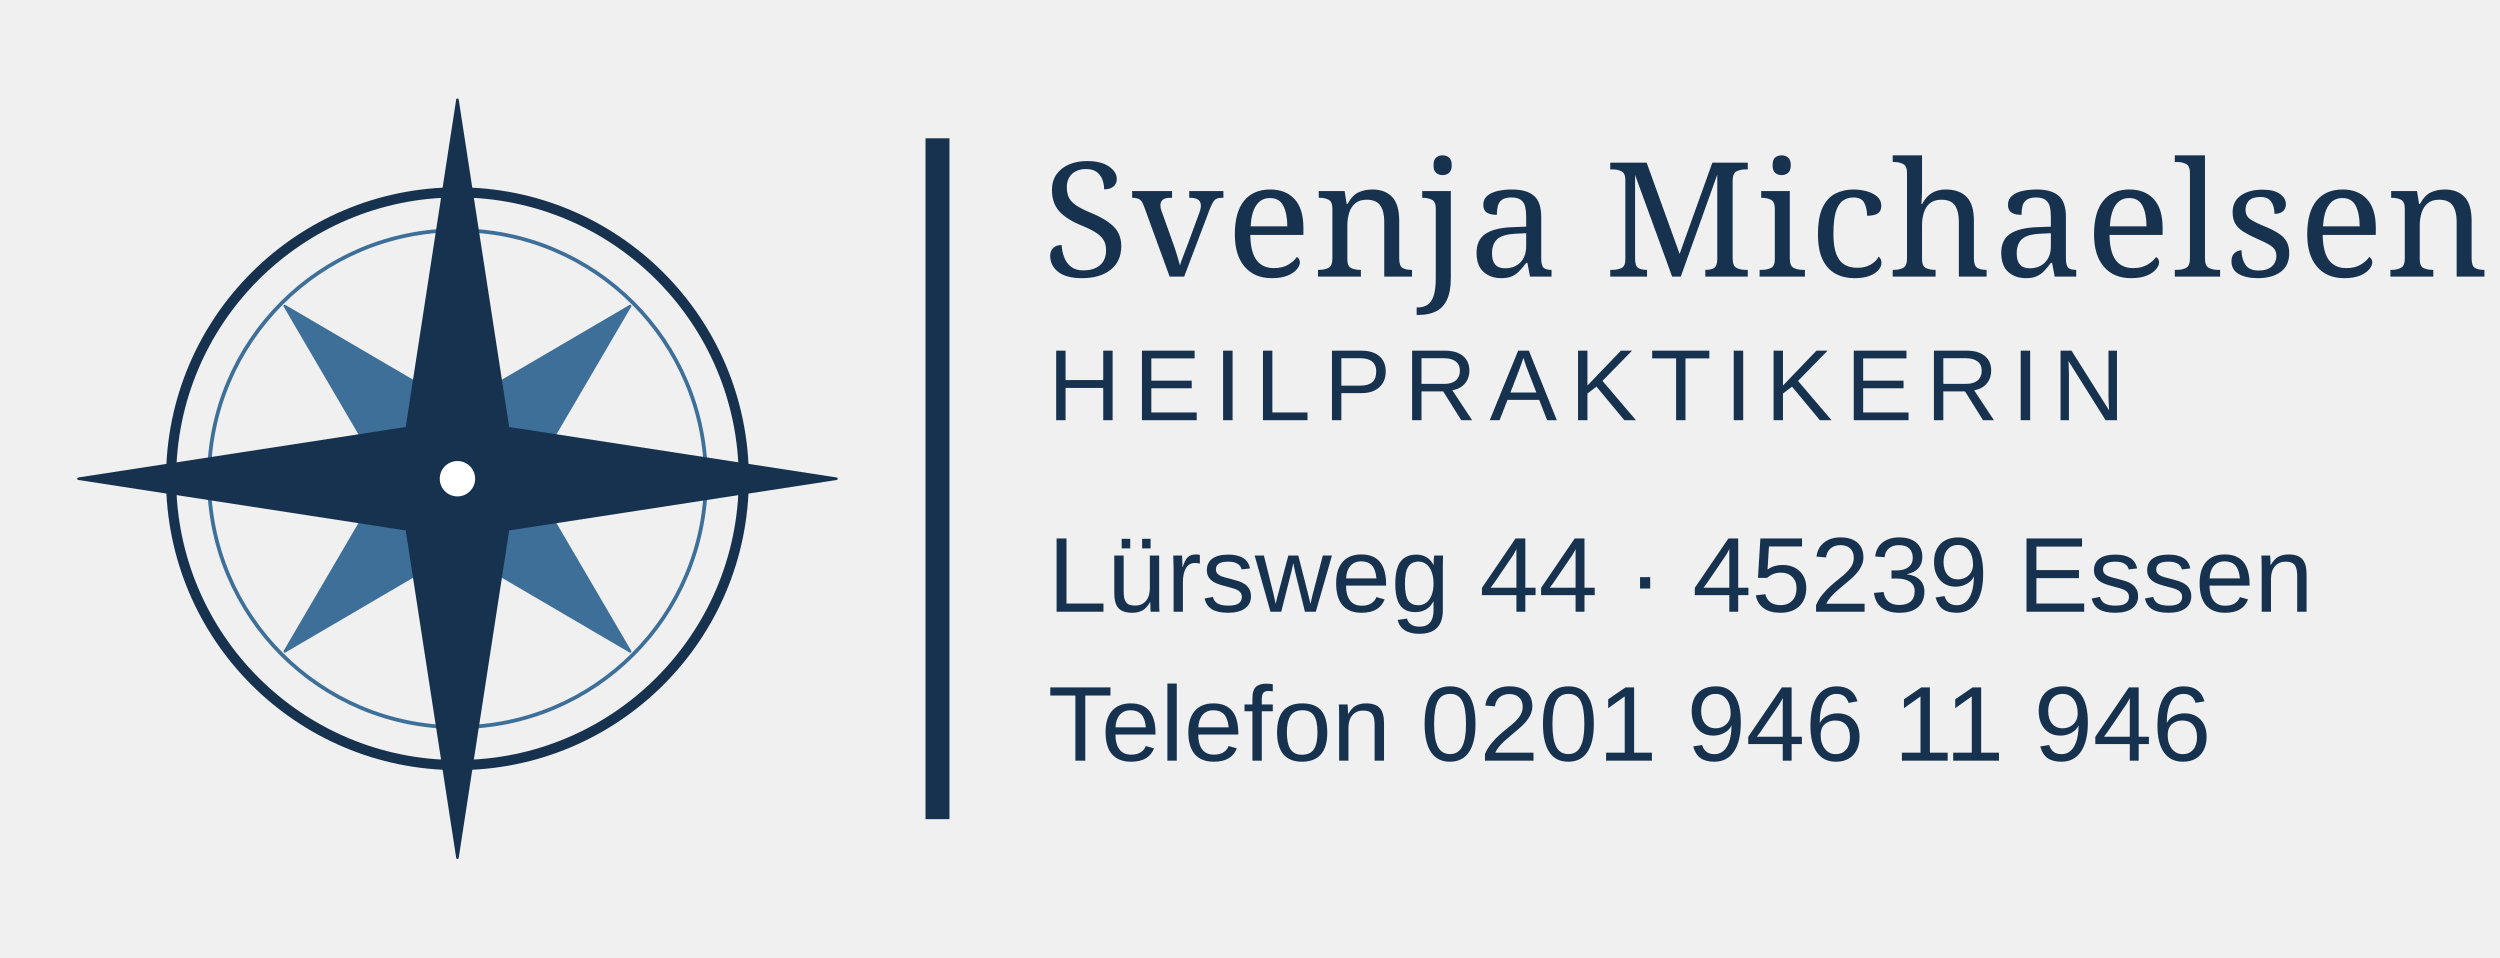
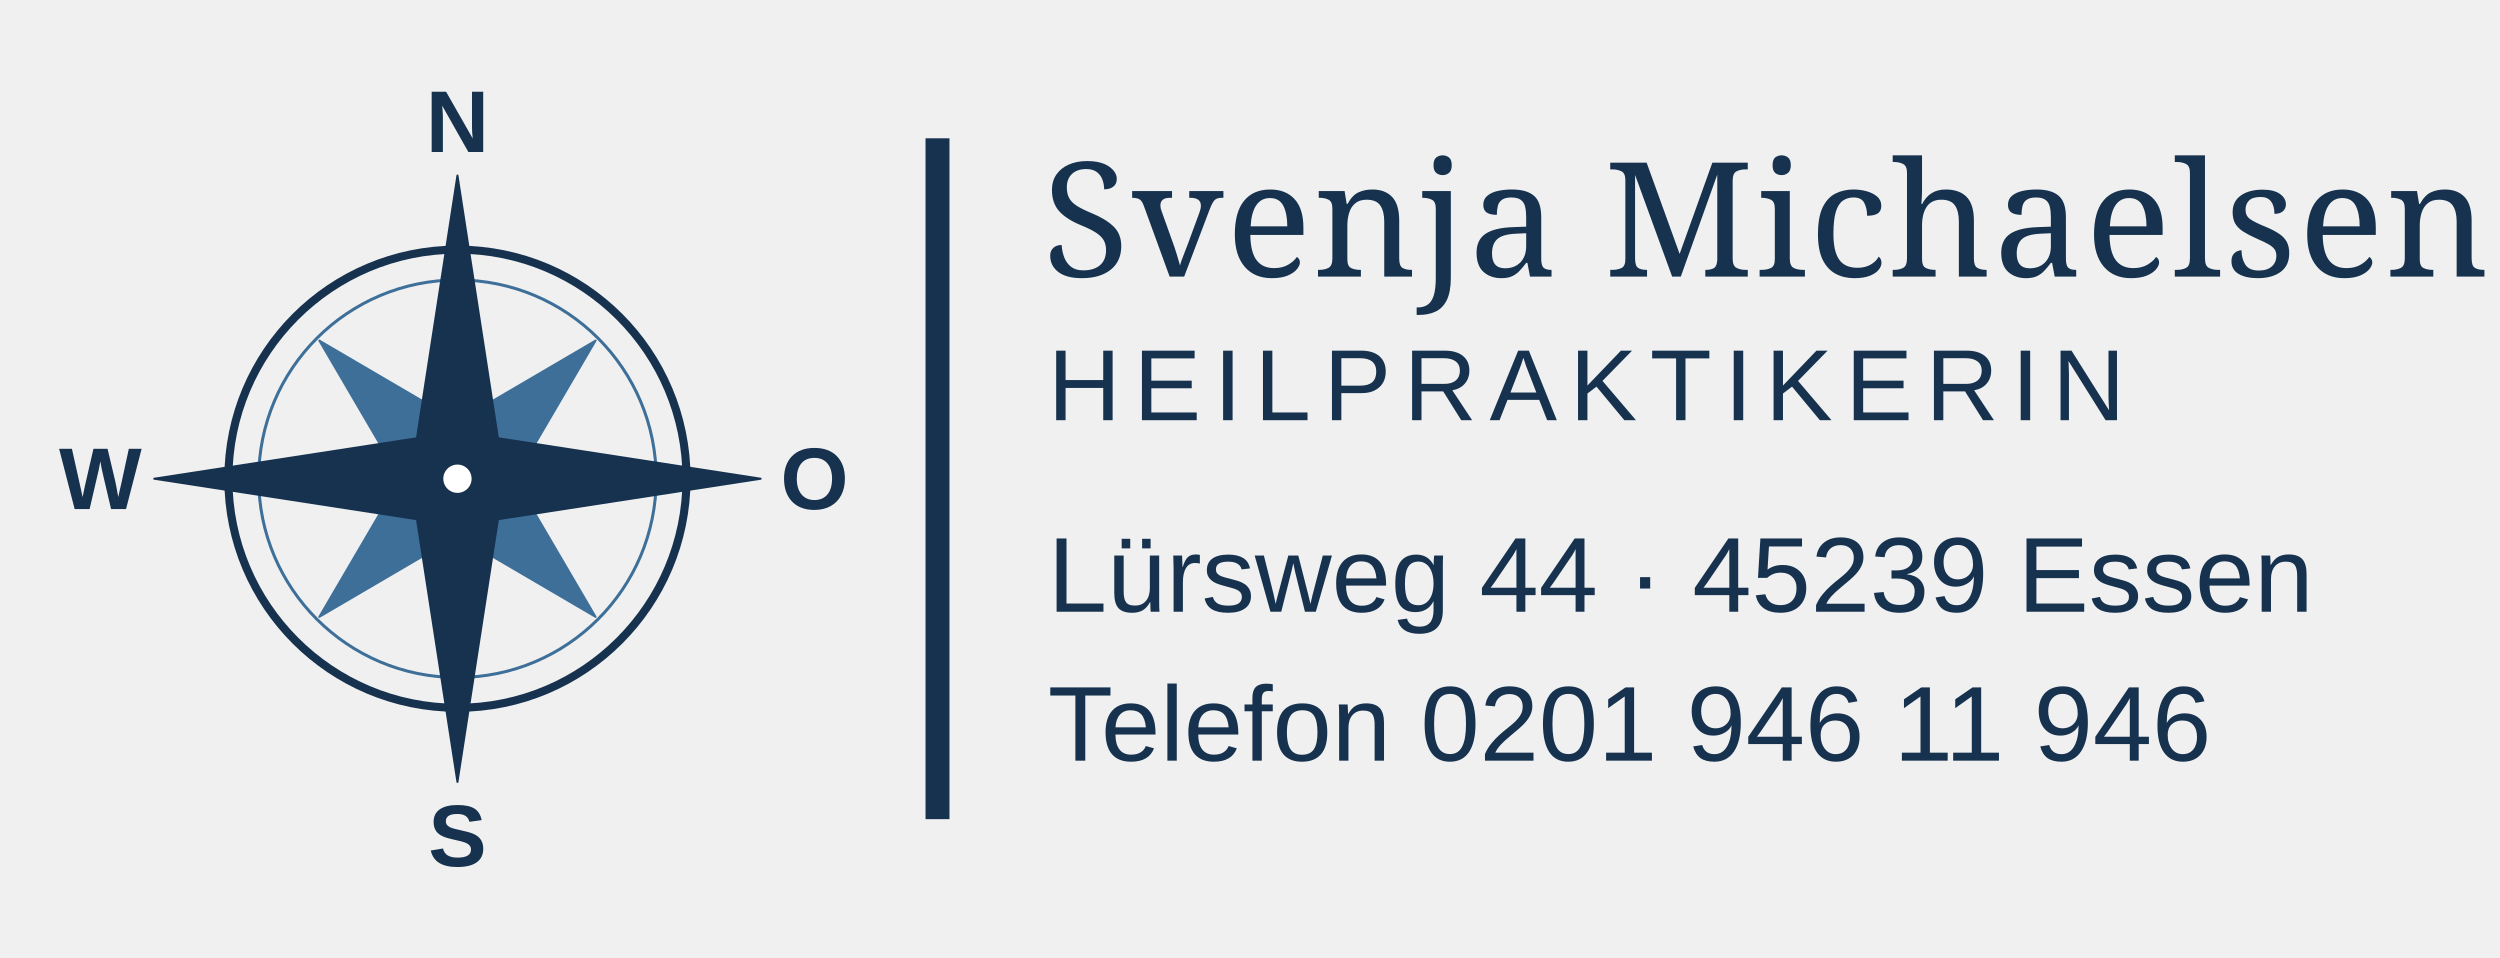
<svg xmlns="http://www.w3.org/2000/svg" viewBox="0 0 470 180" width="47mm" height="18mm" role="img" aria-label="Praxisstempel Naturheilpraxis Svenja Michaelsen">
-   <svg x="10" y="14" width="152" height="152" viewBox="24 24 192 192">
+   <svg x="10" y="14" width="152" height="152" viewBox="0 0 240 240">
    <circle cx="120.0" cy="120.0" r="68" fill="none" stroke="#16324f" stroke-width="2.4" />
    <circle cx="120.0" cy="120.0" r="59" fill="none" stroke="#3d6f99" stroke-width="0.9" />
    <path d="M120.00,120.00 L120.00,103.00 L161.01,78.99 L137.00,120.00 Z" fill="#3d6f99" stroke="#3d6f99" stroke-width="0.6" stroke-linejoin="round" />
    <path d="M120.00,120.00 L137.00,120.00 L161.01,161.01 L120.00,137.00 Z" fill="#3d6f99" stroke="#3d6f99" stroke-width="0.6" stroke-linejoin="round" />
    <path d="M120.00,120.00 L120.00,137.00 L78.99,161.01 L103.00,120.00 Z" fill="#3d6f99" stroke="#3d6f99" stroke-width="0.6" stroke-linejoin="round" />
    <path d="M120.00,120.00 L103.00,120.00 L78.99,78.99 L120.00,103.00 Z" fill="#3d6f99" stroke="#3d6f99" stroke-width="0.6" stroke-linejoin="round" />
    <path d="M120.00,120.00 L107.98,107.98 L120.00,30.00 L132.02,107.98 Z" fill="#16324f" stroke="#16324f" stroke-width="0.6" stroke-linejoin="round" />
    <path d="M120.00,120.00 L132.02,107.98 L210.00,120.00 L132.02,132.02 Z" fill="#16324f" stroke="#16324f" stroke-width="0.6" stroke-linejoin="round" />
    <path d="M120.00,120.00 L132.02,132.02 L120.00,210.00 L107.98,132.02 Z" fill="#16324f" stroke="#16324f" stroke-width="0.6" stroke-linejoin="round" />
    <path d="M120.00,120.00 L107.98,132.02 L30.00,120.00 L107.98,107.98 Z" fill="#16324f" stroke="#16324f" stroke-width="0.6" stroke-linejoin="round" />
    <circle cx="120.0" cy="120.0" r="5" fill="#ffffff" stroke="#16324f" stroke-width="1.6" />
+     <text x="120.0" y="14.0" fill="#16324f" font-family="Arial,Helvetica,sans-serif" font-size="26" font-weight="700" text-anchor="middle" dominant-baseline="central">N</text>
+     <text x="226.0" y="120.0" fill="#16324f" font-family="Arial,Helvetica,sans-serif" font-size="26" font-weight="700" text-anchor="middle" dominant-baseline="central">O</text>
+     <text x="120.0" y="226.0" fill="#16324f" font-family="Arial,Helvetica,sans-serif" font-size="26" font-weight="700" text-anchor="middle" dominant-baseline="central">S</text>
+     <text x="14.0" y="120.0" fill="#16324f" font-family="Arial,Helvetica,sans-serif" font-size="26" font-weight="700" text-anchor="middle" dominant-baseline="central">W</text>
  </svg>
  <rect x="174" y="26" width="4.5" height="128" fill="#16324f" />
  <text x="196" y="52" fill="#16324f" font-family="Georgia, 'Book Antiqua', serif" font-size="30" letter-spacing=".4">Svenja Michaelsen</text>
  <text x="197" y="79" fill="#16324f" font-family="Arial,Helvetica,sans-serif" font-size="19" letter-spacing="2.4">HEILPRAKTIKERIN</text>
  <text x="197" y="115" fill="#16324f" font-family="Arial,Helvetica,sans-serif" font-size="20">Lürsweg 44 · 45239 Essen</text>
  <text x="197" y="143" fill="#16324f" font-family="Arial,Helvetica,sans-serif" font-size="20">Telefon 0201 946 11 946</text>
</svg>
